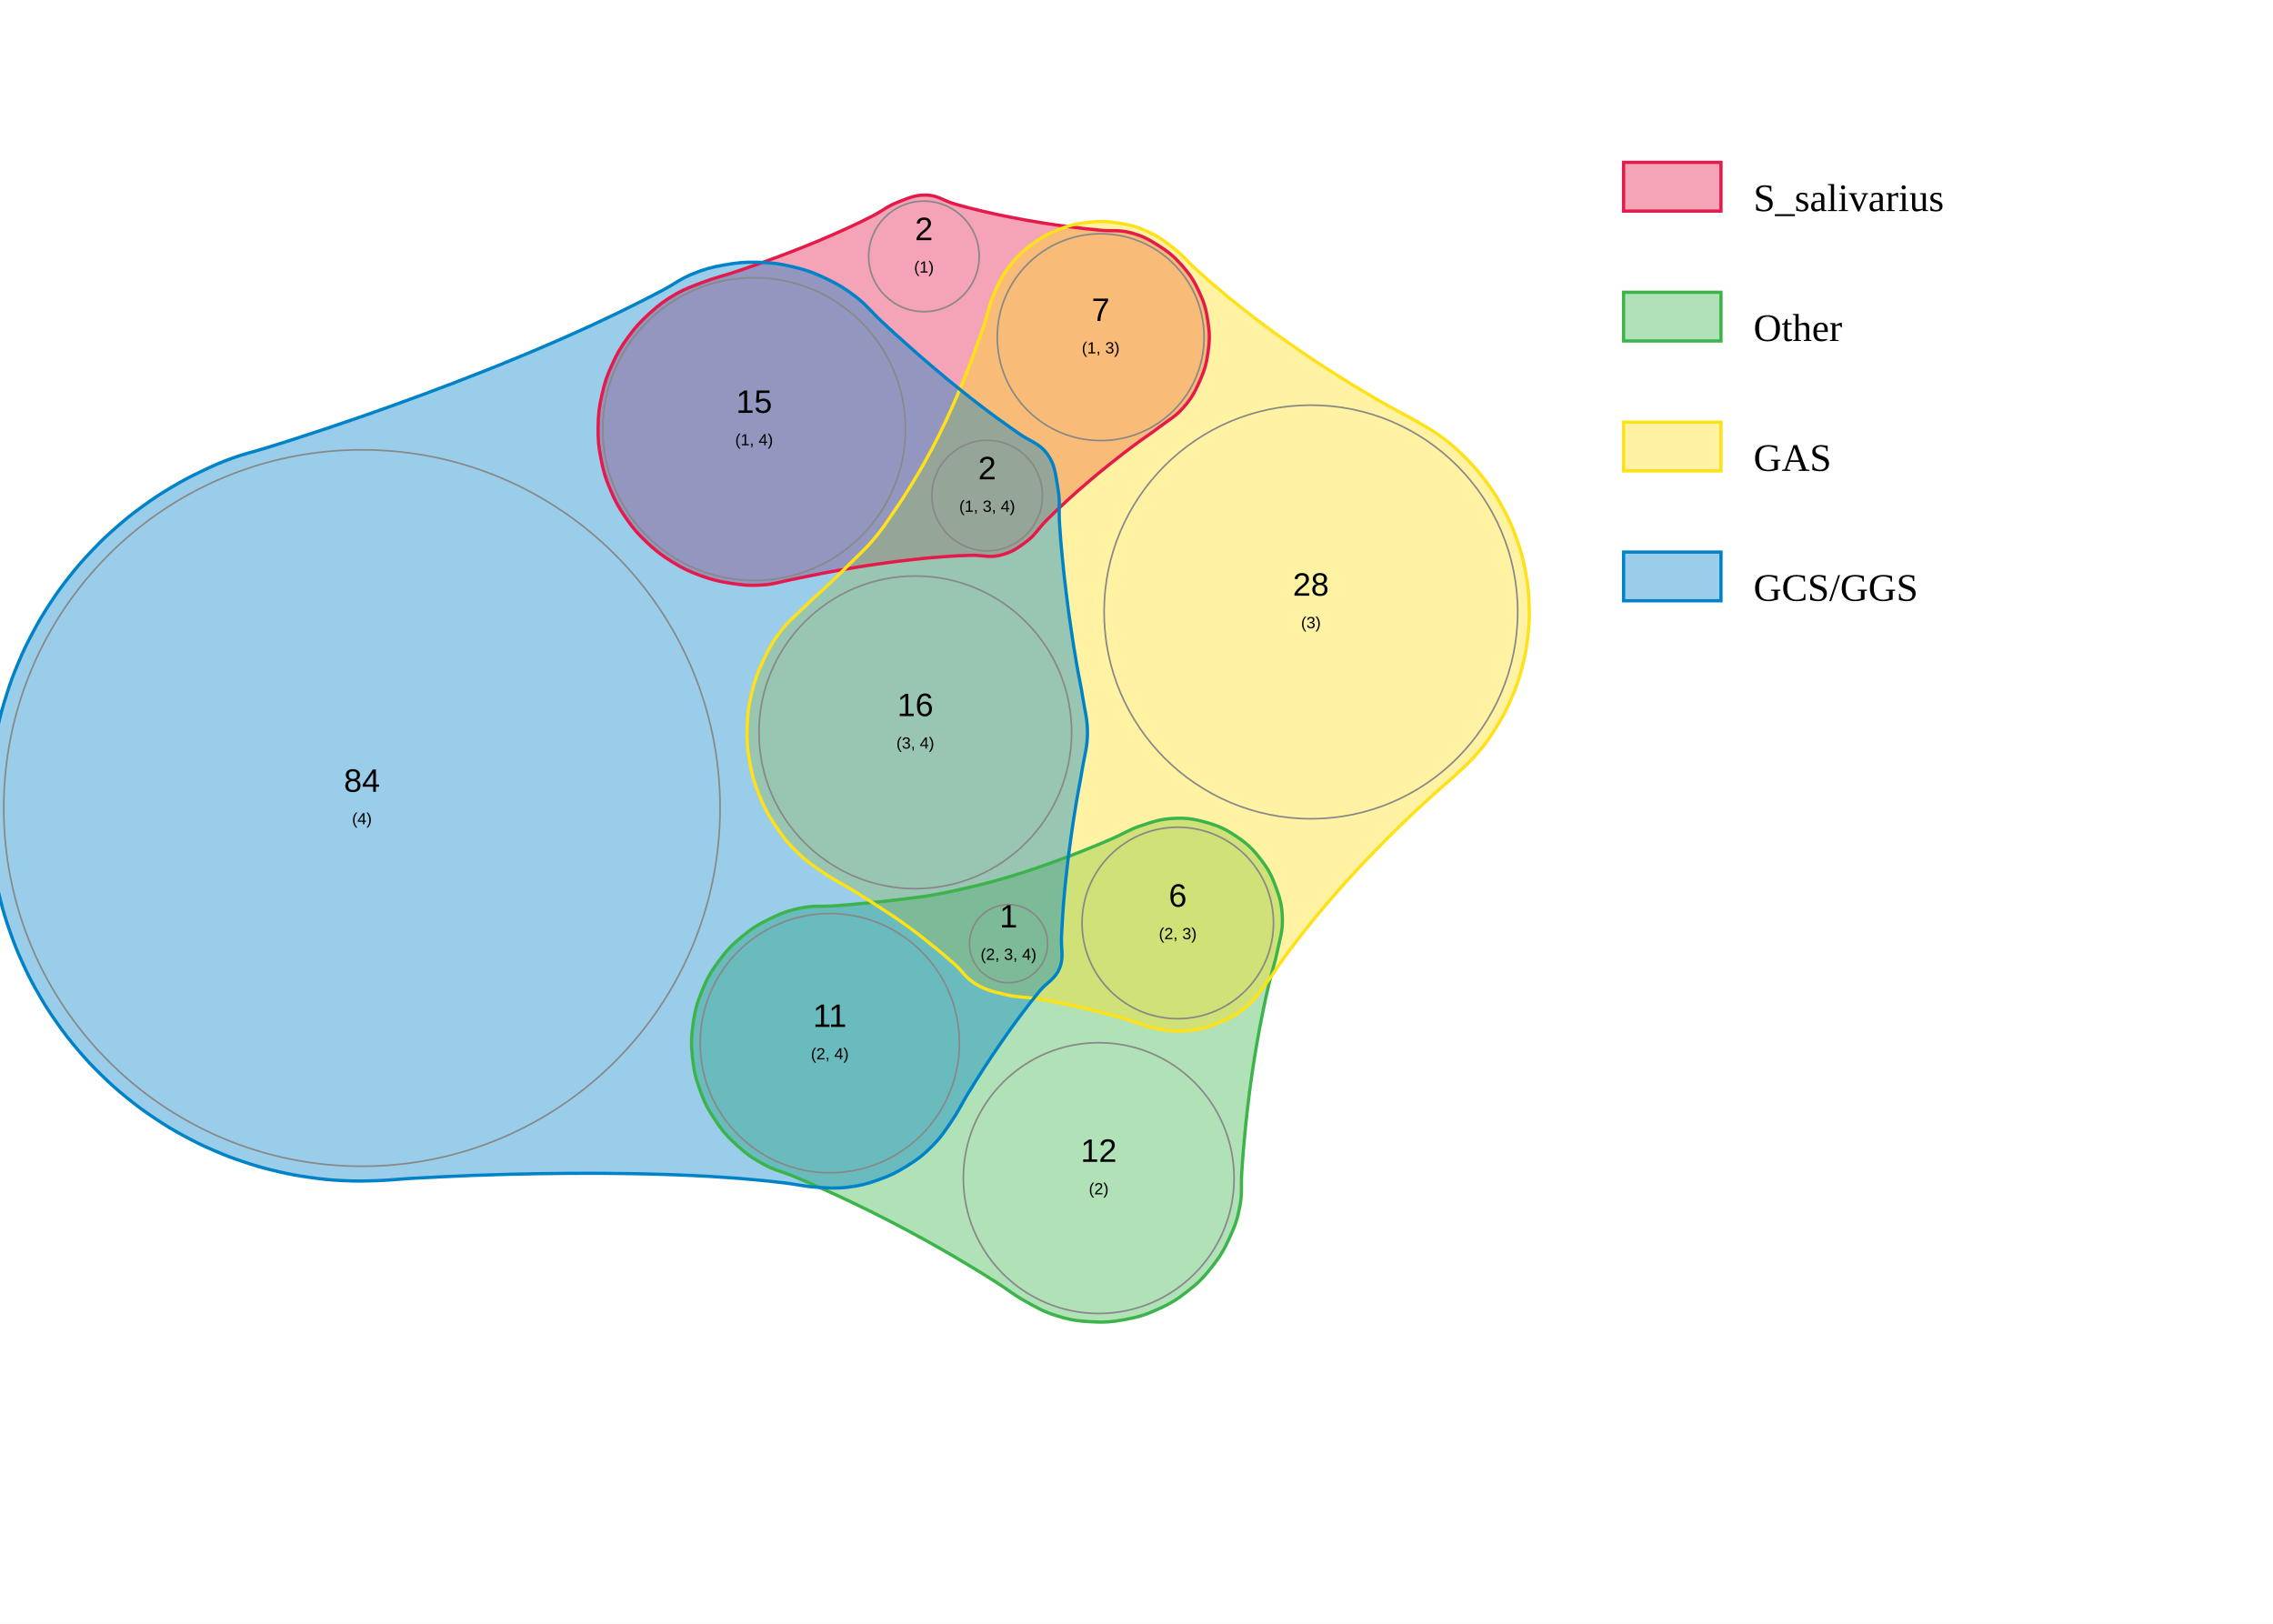
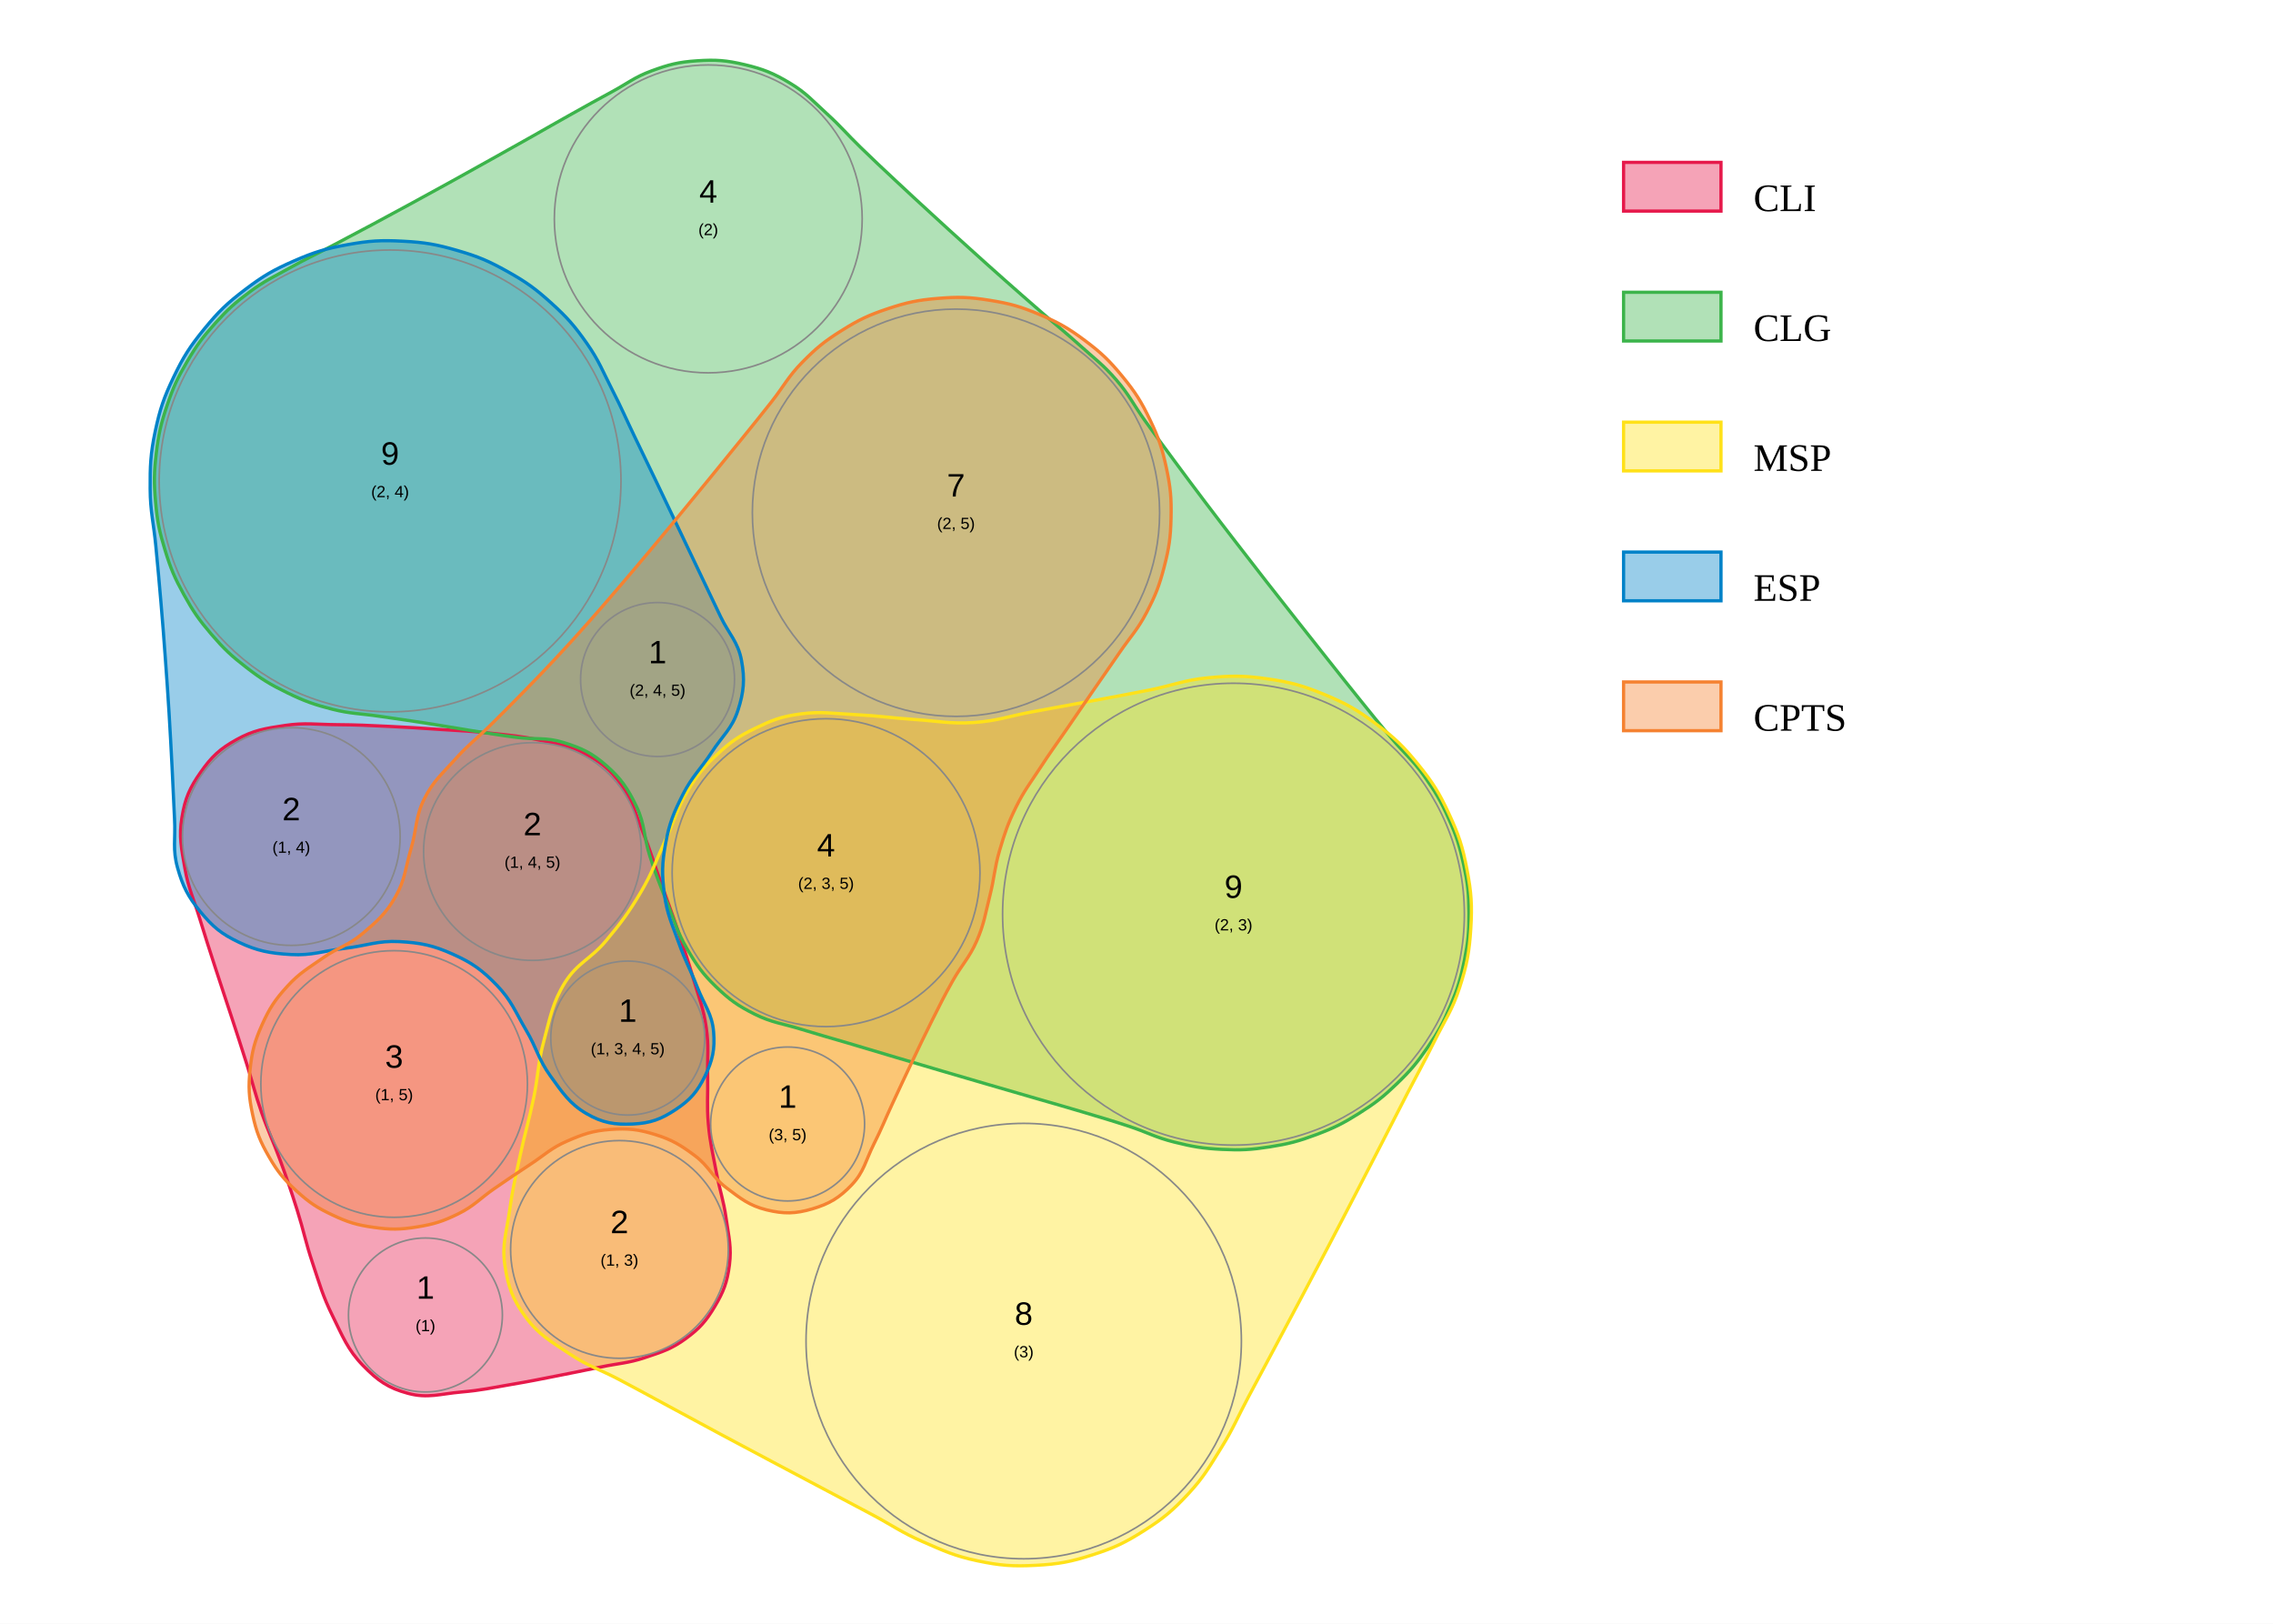
<svg xmlns="http://www.w3.org/2000/svg" xmlns:xlink="http://www.w3.org/1999/xlink" width="700" height="500">
  <defs>
    <style type="text/css">
  .borderLine {
	   stroke: none;
	   fill-opacity: 0.4;
  }
  .outLine {
	   stroke-width: 1;
	   fill: none;
  }
  .circle {
	   stroke: #888888;
	   stroke-width: 0.5;
	   fill: none;
    pointer-events: all;
  }
  .spcircle {
	   stroke: #FF2222;
	   stroke-width: 1;
	   fill: none;
    pointer-events: all;
  }
  .tLabel {
	   font-family: Arial;
    pointer-events: none;
	   font-size: 14px;
	   text-anchor: middle;
	   alignment-baseline: central;
  }
  .nLabel {
	   font-family: Arial;
    pointer-events: none;
	   font-size: 10px;
	   text-anchor: middle;
	   alignment-baseline: central;
  }
  .belong {
	   font-family: Arial;
    pointer-events: none;
	   font-size: 5px;
	   text-anchor: middle;
	   alignment-baseline: central;
  }
  .p0{
    stroke: none;
    fill: #e6194b;
  }
  .q0{
    fill: none;
    stroke: #e6194b;
  }
  .p1{
    stroke: none;
    fill: #3cb44b;
  }
  .q1{
    fill: none;
    stroke: #3cb44b;
  }
  .p2{
    stroke: none;
    fill: #ffe119;
  }
  .q2{
    fill: none;
    stroke: #ffe119;
  }
  .p3{
    stroke: none;
    fill: #0082c8;
  }
  .q3{
    fill: none;
    stroke: #0082c8;
  }
+   .p4{
+     stroke: none;
+     fill: #f58231;
+   }
+   .q4{
+     fill: none;
+     stroke: #f58231;
+   }

</style>
    <symbol id="bl0">
-       <path d="M 371.99 98.85 C 371.42 95.10 370.82 93.11 369.21 89.68 C 367.61 86.24 366.47 84.51 363.96 81.68 C 361.45 78.86 359.85 77.56 356.67 75.55 C 353.50 73.54 351.68 72.57 348.10 71.64 C 344.51 70.71 342.45 71.24 338.74 70.88 C 335.03 70.53 333.19 70.32 329.54 69.85 C 325.88 69.38 324.06 69.12 320.45 68.54 C 316.84 67.95 315.04 67.64 311.48 66.94 C 307.92 66.24 306.15 65.87 302.64 65.04 C 299.13 64.21 297.41 63.78 293.95 62.79 C 290.50 61.79 288.86 60.17 285.37 60.07 C 281.88 59.96 279.85 60.96 276.52 62.25 C 273.18 63.53 271.88 64.88 268.70 66.51 C 265.52 68.15 263.89 68.91 260.60 70.42 C 257.31 71.93 255.63 72.65 252.25 74.08 C 248.86 75.50 247.14 76.18 243.67 77.53 C 240.20 78.87 238.45 79.52 234.91 80.79 C 231.37 82.06 229.58 82.67 225.98 83.87 C 222.37 85.07 220.48 85.42 216.88 86.77 C 213.29 88.12 211.35 88.71 208.00 90.63 C 204.65 92.56 203.02 93.80 200.13 96.41 C 197.24 99.02 195.85 100.52 193.53 103.68 C 191.21 106.84 190.16 108.61 188.53 112.19 C 186.90 115.76 186.24 117.72 185.37 121.56 C 184.51 125.40 184.26 127.45 184.20 131.40 C 184.14 135.34 184.32 137.40 185.07 141.27 C 185.82 145.14 186.42 147.12 187.95 150.75 C 189.47 154.38 190.47 156.19 192.70 159.42 C 194.93 162.66 196.27 164.22 199.11 166.92 C 201.95 169.62 203.58 170.88 206.89 172.94 C 210.21 175.00 212.04 175.89 215.69 177.23 C 219.34 178.56 221.31 179.04 225.13 179.62 C 228.94 180.20 230.95 180.39 234.77 180.14 C 238.58 179.89 240.45 179.10 244.20 178.38 C 247.94 177.65 249.77 177.20 253.47 176.50 C 257.18 175.80 259.02 175.47 262.70 174.86 C 266.39 174.25 268.22 173.97 271.89 173.46 C 275.55 172.95 277.38 172.72 281.01 172.32 C 284.64 171.92 286.45 171.74 290.06 171.47 C 293.66 171.21 295.44 171.09 299.03 171.00 C 302.61 170.90 304.58 171.83 307.98 170.99 C 311.39 170.15 313.24 168.94 316.07 166.81 C 318.90 164.68 319.65 162.88 322.15 160.36 C 324.65 157.84 325.94 156.62 328.57 154.20 C 331.20 151.78 332.55 150.60 335.30 148.26 C 338.04 145.92 339.45 144.77 342.29 142.50 C 345.14 140.23 346.58 139.11 349.53 136.92 C 352.47 134.73 354.06 133.80 357.02 131.53 C 359.98 129.27 361.87 128.40 364.34 125.61 C 366.81 122.83 367.83 121.03 369.37 117.60 C 370.91 114.16 371.52 112.18 372.04 108.43 C 372.57 104.69 372.55 102.61 371.99 98.85 Z" />
+       <path d="M 191.38 241.67 C 187.84 236.89 185.25 234.85 180.23 232.10 C 175.22 229.35 172.10 229.21 166.30 227.94 C 160.50 226.68 157.39 226.45 151.24 225.79 C 145.08 225.12 141.84 225.04 135.53 224.62 C 129.22 224.19 126.03 223.96 119.67 223.67 C 113.31 223.37 110.12 223.20 103.72 223.15 C 97.33 223.10 93.87 222.48 87.69 223.40 C 81.52 224.32 78.03 224.87 72.85 227.75 C 67.67 230.62 65.16 233.00 61.80 237.79 C 58.44 242.58 57.00 245.76 56.03 251.69 C 55.06 257.63 55.86 261.24 56.95 267.46 C 58.05 273.69 59.62 276.71 61.49 282.81 C 63.36 288.92 64.36 291.96 66.31 297.99 C 68.26 304.02 69.30 307.00 71.24 312.95 C 73.19 318.90 74.16 321.83 76.02 327.75 C 77.89 333.68 78.50 336.66 80.56 342.57 C 82.61 348.48 84.09 351.29 86.29 357.30 C 88.48 363.32 89.52 366.30 91.52 372.63 C 93.52 378.97 94.10 382.47 96.28 388.98 C 98.46 395.49 99.32 398.89 102.41 405.18 C 105.51 411.47 107.11 415.67 111.75 420.44 C 116.40 425.22 119.58 427.41 125.63 429.05 C 131.68 430.70 135.65 429.20 142.01 428.65 C 148.37 428.10 151.54 427.32 157.44 426.32 C 163.34 425.33 165.98 424.76 171.50 423.68 C 177.02 422.60 179.61 422.06 185.04 420.94 C 190.46 419.81 193.39 419.80 198.61 418.05 C 203.83 416.31 206.85 415.38 211.16 412.22 C 215.46 409.07 217.44 406.82 220.14 402.28 C 222.84 397.73 223.94 394.92 224.64 389.50 C 225.33 384.08 224.44 380.92 223.62 375.18 C 222.81 369.44 221.66 366.62 220.57 360.81 C 219.48 355.00 218.68 352.03 218.15 346.14 C 217.63 340.25 218.06 337.30 217.93 331.35 C 217.80 325.40 218.36 322.34 217.50 316.41 C 216.64 310.47 215.36 307.62 213.62 301.67 C 211.87 295.71 210.84 292.69 208.79 286.63 C 206.74 280.57 205.54 277.50 203.37 271.37 C 201.19 265.25 200.31 261.94 197.91 256.00 C 195.51 250.06 194.91 246.45 191.38 241.67 Z" />
    </symbol>
    <symbol id="bl1">
-       <path d="M 361.30 252.01 C 357.31 252.22 355.21 252.98 351.42 254.24 C 347.63 255.50 345.99 256.75 342.35 258.32 C 338.71 259.89 336.89 260.65 333.24 262.10 C 329.59 263.55 327.75 264.25 324.09 265.57 C 320.43 266.89 318.60 267.53 314.93 268.71 C 311.25 269.88 309.43 270.43 305.72 271.44 C 302.00 272.44 300.15 272.88 296.37 273.73 C 292.58 274.58 290.67 275.02 286.80 275.67 C 282.92 276.32 280.95 276.51 277.00 276.99 C 273.05 277.47 271.05 277.68 267.04 278.07 C 263.03 278.46 261.01 278.63 256.96 278.94 C 252.90 279.24 250.73 278.77 246.74 279.58 C 242.76 280.38 240.71 281.16 237.02 282.96 C 233.34 284.75 231.48 285.92 228.32 288.56 C 225.15 291.19 223.65 292.80 221.22 296.13 C 218.78 299.45 217.71 301.38 216.16 305.20 C 214.60 309.01 214.03 311.14 213.45 315.22 C 212.87 319.29 212.83 321.49 213.25 325.57 C 213.67 329.66 214.16 331.79 215.55 335.64 C 216.94 339.49 217.93 341.43 220.19 344.82 C 222.45 348.21 223.87 349.85 226.85 352.58 C 229.84 355.32 231.60 356.56 235.13 358.50 C 238.66 360.43 240.78 360.71 244.50 362.26 C 248.21 363.81 250.04 364.60 253.70 366.24 C 257.36 367.88 259.18 368.72 262.79 370.45 C 266.41 372.18 268.21 373.07 271.79 374.89 C 275.37 376.71 277.15 377.65 280.70 379.56 C 284.25 381.47 286.02 382.45 289.55 384.46 C 293.07 386.47 294.82 387.49 298.32 389.60 C 301.82 391.70 303.56 392.78 307.04 394.99 C 310.51 397.20 312.06 398.63 315.70 400.65 C 319.34 402.68 321.24 403.84 325.24 405.11 C 329.23 406.38 331.45 406.74 335.67 406.99 C 339.88 407.24 342.14 407.12 346.31 406.36 C 350.47 405.61 352.64 404.93 356.51 403.20 C 360.37 401.46 362.31 400.29 365.64 397.69 C 368.98 395.09 370.57 393.49 373.17 390.19 C 375.77 386.89 376.91 384.96 378.65 381.18 C 380.39 377.40 381.12 375.31 381.87 371.27 C 382.62 367.23 382.15 365.06 382.42 360.98 C 382.69 356.90 382.84 354.88 383.21 350.87 C 383.57 346.86 383.78 344.87 384.24 340.91 C 384.70 336.95 384.96 334.99 385.52 331.08 C 386.09 327.18 386.39 325.24 387.06 321.38 C 387.73 317.52 388.09 315.61 388.87 311.79 C 389.65 307.97 390.06 306.07 390.97 302.28 C 391.87 298.49 392.60 296.68 393.40 292.82 C 394.19 288.96 395.02 286.91 394.93 282.98 C 394.84 279.05 394.31 276.91 392.94 273.18 C 391.56 269.45 390.52 267.50 388.05 264.35 C 385.59 261.20 383.96 259.68 380.62 257.45 C 377.29 255.22 375.25 254.30 371.38 253.21 C 367.52 252.12 365.29 251.81 361.30 252.01 Z" />
+       <path d="M 452.38 281.02 C 452.33 275.15 452.01 272.08 450.76 266.29 C 449.51 260.49 448.58 257.53 446.12 252.04 C 443.67 246.55 442.03 243.80 438.50 238.83 C 434.96 233.87 432.40 231.93 428.45 227.23 C 424.49 222.53 422.58 220.13 418.71 215.34 C 414.85 210.56 412.95 208.15 409.12 203.32 C 405.28 198.49 403.37 196.07 399.54 191.21 C 395.71 186.36 393.79 183.93 389.98 179.05 C 386.17 174.17 384.26 171.72 380.48 166.80 C 376.69 161.89 374.80 159.43 371.06 154.49 C 367.32 149.54 365.46 147.05 361.78 142.07 C 358.09 137.09 356.25 134.60 352.64 129.58 C 349.03 124.55 347.78 121.60 343.75 116.95 C 339.72 112.29 337.08 110.44 332.50 106.30 C 327.92 102.17 325.50 100.29 320.87 96.27 C 316.24 92.24 313.92 90.22 309.35 86.17 C 304.78 82.12 302.53 80.08 298.03 76.01 C 293.52 71.95 291.28 69.91 286.85 65.83 C 282.41 61.76 280.20 59.73 275.85 55.65 C 271.49 51.56 269.30 49.54 265.06 45.41 C 260.82 41.29 259.02 38.99 254.65 35.02 C 250.27 31.04 248.24 28.55 243.18 25.53 C 238.12 22.50 235.05 21.27 229.34 19.91 C 223.64 18.55 220.37 18.34 214.65 18.72 C 208.92 19.10 205.98 19.88 200.72 21.80 C 195.46 23.72 193.26 25.67 188.33 28.33 C 183.40 30.99 180.96 32.37 176.06 35.10 C 171.16 37.84 168.72 39.26 163.83 42.03 C 158.93 44.79 156.47 46.17 151.56 48.91 C 146.65 51.66 144.20 53.03 139.26 55.75 C 134.33 58.47 131.86 59.82 126.91 62.52 C 121.95 65.21 119.48 66.56 114.49 69.23 C 109.50 71.90 106.99 73.22 101.96 75.86 C 96.93 78.50 94.34 79.65 89.34 82.44 C 84.35 85.23 81.61 86.39 77.00 89.81 C 72.38 93.23 70.15 95.23 66.27 99.55 C 62.39 103.87 60.57 106.32 57.60 111.39 C 54.63 116.46 53.33 119.26 51.44 124.89 C 49.54 130.52 48.83 133.60 48.13 139.55 C 47.42 145.50 47.38 148.66 47.92 154.63 C 48.45 160.60 49.07 163.68 50.82 169.38 C 52.56 175.09 53.79 177.96 56.65 183.14 C 59.51 188.33 61.27 190.85 65.11 195.33 C 68.95 199.80 71.19 201.92 75.86 205.52 C 80.53 209.13 83.18 210.76 88.47 213.33 C 93.77 215.91 96.69 216.95 102.33 218.39 C 107.98 219.83 110.97 219.69 116.68 220.54 C 122.39 221.39 125.22 221.75 130.88 222.63 C 136.53 223.51 139.30 224.05 144.95 224.94 C 150.59 225.83 153.38 226.32 159.12 227.07 C 164.86 227.81 168.11 226.92 173.65 228.67 C 179.18 230.41 182.32 231.86 186.80 235.80 C 191.27 239.74 193.36 242.82 196.02 248.36 C 198.68 253.91 198.20 257.58 200.10 263.53 C 202.00 269.48 203.23 272.41 205.52 278.13 C 207.81 283.85 208.57 286.99 211.57 292.13 C 214.56 297.27 216.33 299.81 220.51 303.85 C 224.69 307.88 227.21 309.70 232.45 312.31 C 237.70 314.93 240.97 315.15 246.74 316.94 C 252.51 318.72 255.46 319.51 261.28 321.23 C 267.10 322.96 270.01 323.84 275.82 325.57 C 281.63 327.30 284.54 328.16 290.33 329.86 C 296.11 331.57 299.00 332.40 304.76 334.08 C 310.51 335.76 313.39 336.58 319.12 338.25 C 324.85 339.92 327.71 340.70 333.40 342.41 C 339.10 344.12 341.94 344.93 347.58 346.78 C 353.22 348.63 355.86 350.25 361.60 351.68 C 367.33 353.11 370.38 353.63 376.27 353.93 C 382.16 354.22 385.22 354.06 391.04 353.15 C 396.85 352.24 399.82 351.46 405.33 349.40 C 410.84 347.33 413.61 345.95 418.59 342.81 C 423.56 339.67 425.99 337.76 430.21 333.69 C 434.43 329.63 436.39 327.29 439.69 322.48 C 442.99 317.67 444.44 315.00 446.70 309.63 C 448.96 304.26 449.85 301.35 450.99 295.63 C 452.12 289.91 452.42 286.88 452.38 281.02 Z" />
    </symbol>
    <symbol id="bl2">
-       <path d="M 419.94 120.56 C 416.74 118.65 415.16 117.68 412.04 115.71 C 408.91 113.74 407.37 112.74 404.32 110.71 C 401.26 108.68 399.76 107.65 396.77 105.55 C 393.79 103.45 392.32 102.38 389.41 100.21 C 386.50 98.04 385.06 96.94 382.22 94.69 C 379.37 92.43 377.97 91.29 375.20 88.94 C 372.43 86.59 371.07 85.40 368.36 82.94 C 365.65 80.47 364.58 78.91 361.67 76.62 C 358.76 74.33 357.19 73.06 353.80 71.48 C 350.41 69.90 348.45 69.33 344.71 68.73 C 340.98 68.13 338.92 68.05 335.13 68.46 C 331.34 68.87 329.33 69.36 325.77 70.79 C 322.22 72.21 320.41 73.24 317.37 75.56 C 314.32 77.88 312.83 79.34 310.55 82.39 C 308.27 85.45 307.46 87.35 305.97 90.85 C 304.48 94.35 304.30 96.30 303.10 99.88 C 301.90 103.46 301.28 105.23 299.98 108.74 C 298.67 112.25 298.00 114.00 296.60 117.44 C 295.19 120.89 294.47 122.60 292.95 125.97 C 291.44 129.34 290.66 131.01 289.02 134.30 C 287.37 137.59 286.53 139.20 284.72 142.41 C 282.91 145.62 281.97 147.19 279.99 150.36 C 278.01 153.52 276.99 155.11 274.82 158.23 C 272.65 161.36 271.63 163.04 269.12 166.00 C 266.62 168.96 265.10 170.22 262.30 173.02 C 259.51 175.82 258.08 177.22 255.15 179.99 C 252.23 182.77 250.63 184.04 247.69 186.92 C 244.75 189.79 242.96 191.07 240.43 194.37 C 237.90 197.67 236.83 199.60 235.04 203.41 C 233.25 207.22 232.48 209.31 231.49 213.44 C 230.50 217.56 230.21 219.78 230.09 224.03 C 229.97 228.29 230.13 230.52 230.89 234.71 C 231.64 238.90 232.27 241.04 233.86 244.97 C 235.45 248.90 236.51 250.85 238.84 254.34 C 241.18 257.84 242.56 259.55 245.53 262.45 C 248.51 265.35 250.33 266.52 253.71 268.83 C 257.09 271.15 259.00 271.92 262.43 274.02 C 265.86 276.13 267.54 277.19 270.84 279.35 C 274.15 281.51 275.80 282.56 278.94 284.82 C 282.08 287.08 283.59 288.29 286.55 290.67 C 289.51 293.04 290.96 294.22 293.76 296.69 C 296.55 299.16 297.31 301.09 300.51 303.01 C 303.70 304.93 306.05 305.40 309.74 306.29 C 313.43 307.19 315.27 306.91 318.96 307.49 C 322.65 308.07 324.49 308.43 328.18 309.20 C 331.88 309.96 333.73 310.39 337.42 311.31 C 341.12 312.24 342.97 312.74 346.67 313.81 C 350.37 314.88 352.11 315.96 355.92 316.68 C 359.73 317.39 361.86 317.70 365.74 317.36 C 369.62 317.02 371.71 316.45 375.33 314.97 C 378.95 313.50 380.87 312.49 383.83 309.99 C 386.80 307.49 387.78 305.55 390.16 302.46 C 392.53 299.38 393.43 297.67 395.70 294.57 C 397.97 291.46 399.13 289.95 401.50 286.94 C 403.87 283.93 405.09 282.45 407.55 279.53 C 410.02 276.60 411.28 275.16 413.83 272.31 C 416.39 269.46 417.69 268.05 420.32 265.27 C 422.96 262.48 424.30 261.11 427.01 258.39 C 429.72 255.67 431.10 254.33 433.89 251.67 C 436.68 249.01 438.09 247.70 440.96 245.10 C 443.83 242.50 445.38 241.33 448.23 238.66 C 451.07 235.98 452.63 234.72 455.17 231.74 C 457.71 228.76 458.86 227.10 460.92 223.74 C 462.99 220.39 463.93 218.60 465.50 214.96 C 467.06 211.33 467.72 209.41 468.73 205.57 C 469.74 201.73 470.11 199.73 470.55 195.78 C 470.98 191.83 471.05 189.80 470.90 185.82 C 470.74 181.85 470.51 179.83 469.77 175.93 C 469.04 172.03 468.51 170.06 467.21 166.32 C 465.90 162.58 465.09 160.72 463.26 157.23 C 461.43 153.74 460.37 152.03 458.06 148.86 C 455.75 145.69 454.44 144.17 451.73 141.39 C 449.01 138.61 447.54 137.27 444.47 134.95 C 441.39 132.63 439.64 131.74 436.35 129.80 C 433.07 127.86 431.33 127.10 428.04 125.25 C 424.76 123.40 423.14 122.47 419.94 120.56 Z" />
+       <path d="M 409.11 383.73 C 412.38 377.50 414.00 374.36 417.24 368.09 C 420.49 361.83 422.10 358.69 425.34 352.40 C 428.58 346.10 430.17 342.96 433.44 336.63 C 436.72 330.29 438.49 327.24 441.70 320.73 C 444.92 314.23 447.26 311.05 449.51 304.10 C 451.76 297.15 452.49 293.24 452.95 285.98 C 453.40 278.72 453.13 274.87 451.79 267.80 C 450.45 260.73 449.26 257.11 446.25 250.63 C 443.24 244.15 441.25 240.94 436.74 235.39 C 432.23 229.84 429.49 227.18 423.71 222.87 C 417.93 218.56 414.54 216.61 407.84 213.84 C 401.13 211.07 397.36 210.04 390.18 209.02 C 382.99 207.99 379.14 208.03 371.92 208.72 C 364.71 209.40 361.25 211.03 354.08 212.46 C 346.92 213.88 343.30 214.52 336.08 215.86 C 328.87 217.20 325.24 217.84 318.01 219.17 C 310.78 220.49 307.21 222.00 299.93 222.48 C 292.65 222.96 288.86 222.03 281.61 221.55 C 274.36 221.07 270.69 220.42 263.69 220.07 C 256.69 219.73 252.82 218.99 246.59 219.83 C 240.36 220.67 237.69 221.80 232.55 224.28 C 227.42 226.76 225.07 228.38 220.91 232.25 C 216.74 236.11 214.91 238.32 211.71 243.62 C 208.51 248.93 207.77 252.54 204.89 258.77 C 202.02 264.99 201.01 268.52 197.34 274.73 C 193.67 280.93 191.22 284.22 186.54 289.80 C 181.86 295.38 177.77 296.48 173.96 302.60 C 170.16 308.73 169.44 313.33 167.52 320.42 C 165.59 327.51 165.81 331.01 164.36 338.05 C 162.90 345.10 161.71 348.66 160.22 355.65 C 158.73 362.63 157.84 366.15 156.90 372.97 C 155.95 379.78 154.51 383.22 155.50 389.73 C 156.49 396.24 157.86 400.09 161.84 405.52 C 165.82 410.95 169.58 413.01 175.38 416.88 C 181.18 420.76 184.65 421.63 190.85 424.90 C 197.05 428.18 200.17 429.91 206.38 433.26 C 212.60 436.61 215.73 438.32 221.95 441.66 C 228.17 444.99 231.29 446.64 237.50 449.94 C 243.72 453.24 246.83 454.88 253.03 458.16 C 259.24 461.45 262.32 463.06 268.53 466.37 C 274.73 469.67 277.55 471.83 284.06 474.68 C 290.56 477.53 294.06 479.17 301.04 480.63 C 308.03 482.10 311.90 482.38 318.98 482.01 C 326.06 481.64 329.76 480.93 336.44 478.79 C 343.13 476.65 346.50 475.05 352.41 471.29 C 358.31 467.53 361.19 465.13 365.96 459.99 C 370.72 454.86 372.53 451.58 376.23 445.62 C 379.93 439.66 381.15 436.36 384.45 430.19 C 387.74 424.01 389.40 420.94 392.69 414.76 C 395.99 408.58 397.64 405.49 400.92 399.28 C 404.21 393.07 405.85 389.97 409.11 383.73 Z" />
    </symbol>
    <symbol id="bl3">
-       <path d="M 327.54 278.03 C 327.87 273.99 328.09 271.95 328.55 267.86 C 329.02 263.76 329.28 261.69 329.87 257.54 C 330.45 253.38 330.77 251.29 331.47 247.10 C 332.16 242.91 332.66 240.82 333.34 236.57 C 334.03 232.31 334.87 230.14 334.90 225.82 C 334.93 221.51 334.16 219.30 333.49 214.99 C 332.81 210.67 332.26 208.56 331.53 204.25 C 330.79 199.94 330.45 197.78 329.82 193.46 C 329.18 189.14 328.89 186.97 328.36 182.64 C 327.83 178.32 327.58 176.15 327.17 171.83 C 326.75 167.52 326.56 165.36 326.29 161.06 C 326.01 156.76 326.54 154.56 325.79 150.31 C 325.04 146.06 324.98 143.20 322.53 139.81 C 320.09 136.42 317.12 135.91 313.55 133.34 C 309.98 130.77 308.18 129.58 304.69 126.97 C 301.20 124.36 299.48 123.01 296.08 120.29 C 292.67 117.56 290.99 116.17 287.67 113.36 C 284.35 110.54 282.71 109.11 279.46 106.22 C 276.22 103.34 274.62 101.87 271.45 98.92 C 268.29 95.96 267.04 94.06 263.63 91.44 C 260.23 88.81 258.30 87.64 254.44 85.79 C 250.58 83.94 248.47 83.19 244.33 82.19 C 240.20 81.19 237.99 80.90 233.78 80.77 C 229.56 80.65 227.37 80.83 223.25 81.55 C 219.14 82.28 217.03 82.83 213.21 84.39 C 209.39 85.94 207.78 87.41 204.15 89.33 C 200.52 91.25 198.71 92.17 195.07 93.99 C 191.43 95.81 189.61 96.68 185.95 98.41 C 182.29 100.14 180.45 100.98 176.77 102.63 C 173.09 104.28 171.24 105.09 167.53 106.68 C 163.82 108.27 161.96 109.04 158.22 110.58 C 154.49 112.12 152.62 112.87 148.86 114.36 C 145.09 115.85 143.21 116.59 139.42 118.04 C 135.64 119.49 133.74 120.20 129.93 121.61 C 126.12 123.02 124.21 123.72 120.37 125.09 C 116.53 126.47 114.61 127.14 110.75 128.48 C 106.89 129.82 104.95 130.48 101.06 131.78 C 97.18 133.08 95.23 133.72 91.31 134.98 C 87.39 136.24 85.43 136.86 81.48 138.07 C 77.54 139.29 75.47 139.66 71.58 141.07 C 67.69 142.48 65.78 143.34 62.03 145.14 C 58.29 146.93 56.43 147.90 52.85 150.03 C 49.26 152.15 47.50 153.31 44.12 155.76 C 40.74 158.20 39.09 159.52 35.94 162.26 C 32.79 165.01 31.26 166.47 28.37 169.50 C 25.48 172.53 24.09 174.12 21.48 177.40 C 18.88 180.69 17.64 182.40 15.34 185.91 C 13.05 189.42 11.97 191.24 10.00 194.95 C 8.03 198.65 7.12 200.57 5.50 204.44 C 3.88 208.31 3.15 210.30 1.89 214.31 C 0.63 218.31 0.08 220.36 -0.81 224.47 C -1.70 228.57 -2.05 230.67 -2.56 234.84 C -3.08 239.01 -3.24 241.13 -3.37 245.33 C -3.49 249.54 -3.46 251.66 -3.20 255.86 C -2.94 260.06 -2.72 262.18 -2.07 266.34 C -1.43 270.51 -1.01 272.59 0.01 276.68 C 1.03 280.77 1.64 282.81 3.04 286.79 C 4.43 290.77 5.23 292.75 6.98 296.59 C 8.74 300.43 9.71 302.32 11.81 305.99 C 13.91 309.65 15.06 311.45 17.49 314.90 C 19.92 318.36 21.22 320.04 23.96 323.26 C 26.69 326.47 28.15 328.03 31.16 330.97 C 34.18 333.92 35.76 335.34 39.03 337.99 C 42.30 340.64 44.01 341.90 47.50 344.24 C 50.98 346.58 52.80 347.68 56.47 349.68 C 60.15 351.68 62.04 352.61 65.87 354.26 C 69.70 355.92 71.66 356.66 75.60 357.95 C 79.55 359.25 81.56 359.81 85.58 360.74 C 89.60 361.67 91.65 362.04 95.71 362.60 C 99.77 363.17 101.82 363.37 105.89 363.56 C 109.95 363.75 112.00 363.69 116.04 363.56 C 120.07 363.43 122.07 363.14 126.07 362.90 C 130.08 362.66 132.07 362.56 136.04 362.37 C 140.01 362.17 141.99 362.09 145.93 361.94 C 149.87 361.80 151.84 361.74 155.75 361.63 C 159.67 361.53 161.62 361.48 165.52 361.42 C 169.41 361.36 171.35 361.33 175.22 361.31 C 179.09 361.29 181.02 361.28 184.87 361.30 C 188.72 361.32 190.64 361.34 194.47 361.40 C 198.30 361.47 200.21 361.51 204.02 361.63 C 207.83 361.75 209.74 361.82 213.53 362.00 C 217.33 362.18 219.22 362.28 223.01 362.54 C 226.79 362.80 228.68 362.94 232.46 363.29 C 236.24 363.64 238.12 363.83 241.90 364.29 C 245.68 364.74 247.54 365.32 251.37 365.57 C 255.20 365.83 257.23 366.03 261.06 365.58 C 264.89 365.12 266.88 364.61 270.53 363.30 C 274.19 362.00 276.04 361.10 279.34 359.03 C 282.65 356.96 284.29 355.71 287.04 352.95 C 289.79 350.19 290.88 348.44 293.08 345.22 C 295.28 342.00 296.01 340.16 298.04 336.85 C 300.06 333.54 301.09 331.90 303.19 328.66 C 305.30 325.42 306.37 323.81 308.56 320.65 C 310.76 317.49 311.87 315.92 314.16 312.85 C 316.46 309.79 317.61 308.28 320.04 305.33 C 322.47 302.37 324.96 301.55 326.33 298.09 C 327.71 294.64 326.68 292.06 326.92 288.05 C 327.16 284.03 327.21 282.07 327.54 278.03 Z" />
+       <path d="M 169.82 93.35 C 164.93 88.92 162.09 86.86 156.29 83.61 C 150.50 80.37 147.27 78.99 140.84 77.13 C 134.41 75.26 130.89 74.63 124.14 74.28 C 117.38 73.92 113.79 74.12 107.07 75.33 C 100.35 76.55 96.84 77.59 90.54 80.35 C 84.23 83.11 81.05 84.95 75.53 89.14 C 70.01 93.32 67.34 95.88 62.93 101.27 C 58.52 106.66 56.52 109.77 53.49 116.09 C 50.47 122.41 49.24 125.97 47.79 132.87 C 46.34 139.77 46.20 143.54 46.24 150.58 C 46.28 157.62 47.32 161.09 47.98 168.06 C 48.64 175.03 48.98 178.52 49.56 185.43 C 50.15 192.35 50.41 195.80 50.91 202.64 C 51.41 209.49 51.65 212.93 52.07 219.66 C 52.48 226.38 52.65 229.76 52.99 236.27 C 53.33 242.78 53.42 246.01 53.75 252.20 C 54.09 258.39 53.08 261.50 54.68 267.22 C 56.27 272.93 57.94 276.18 61.73 280.78 C 65.53 285.37 68.06 287.54 73.63 290.18 C 79.21 292.81 83.10 293.56 89.60 293.93 C 96.11 294.30 99.50 292.83 106.17 292.03 C 112.84 291.24 116.32 289.60 122.97 289.95 C 129.61 290.31 133.38 291.11 139.38 293.79 C 145.39 296.47 148.45 298.68 152.98 303.36 C 157.50 308.04 158.71 311.62 162.01 317.20 C 165.32 322.79 165.78 326.15 169.48 331.29 C 173.19 336.42 175.47 339.91 180.54 342.88 C 185.61 345.84 189.33 346.36 194.84 346.12 C 200.34 345.88 203.61 344.64 208.06 341.69 C 212.51 338.75 214.75 336.20 217.09 331.40 C 219.43 326.60 220.23 323.16 219.76 317.68 C 219.29 312.20 216.89 309.46 214.75 303.99 C 212.60 298.51 211.05 296.02 209.03 290.31 C 207.00 284.60 205.43 281.56 204.62 275.44 C 203.81 269.32 203.85 265.87 204.98 259.71 C 206.11 253.56 207.45 250.29 210.29 244.68 C 213.13 239.07 215.77 236.85 219.16 231.67 C 222.55 226.48 225.41 224.41 227.25 218.76 C 229.09 213.11 229.43 209.19 228.36 203.39 C 227.28 197.60 224.48 195.26 221.87 189.80 C 219.27 184.35 217.97 181.61 215.35 176.11 C 212.73 170.61 211.42 167.84 208.78 162.30 C 206.14 156.75 204.83 153.98 202.15 148.39 C 199.47 142.80 198.11 140.01 195.39 134.34 C 192.67 128.68 191.49 125.79 188.56 120.07 C 185.63 114.35 184.49 111.10 180.74 105.75 C 176.99 100.41 174.71 97.78 169.82 93.35 Z" />
+     </symbol>
+     <symbol id="bl4">
+       <path d="M 328.41 224.68 C 331.65 219.96 333.25 217.60 336.53 212.85 C 339.81 208.10 341.48 205.77 344.79 200.93 C 348.10 196.09 350.35 193.90 353.09 188.63 C 355.84 183.36 357.01 180.42 358.52 174.59 C 360.03 168.76 360.50 165.57 360.64 159.48 C 360.78 153.39 360.50 150.16 359.21 144.12 C 357.91 138.09 356.87 134.93 354.17 129.30 C 351.46 123.66 349.69 120.83 345.68 115.94 C 341.67 111.06 339.22 108.69 334.13 104.87 C 329.03 101.06 326.07 99.36 320.21 96.88 C 314.34 94.40 311.07 93.47 304.81 92.47 C 298.54 91.47 295.16 91.36 288.87 91.88 C 282.59 92.40 279.32 93.09 273.38 95.07 C 267.44 97.05 264.44 98.49 259.18 101.79 C 253.91 105.09 251.37 107.18 247.05 111.57 C 242.73 115.96 241.37 118.95 237.58 123.75 C 233.80 128.55 231.90 130.87 228.11 135.55 C 224.33 140.24 222.44 142.55 218.66 147.17 C 214.88 151.80 212.99 154.09 209.20 158.67 C 205.42 163.25 203.53 165.54 199.74 170.06 C 195.94 174.58 194.05 176.82 190.24 181.26 C 186.43 185.70 184.54 187.91 180.68 192.25 C 176.82 196.59 174.89 198.72 170.94 202.94 C 166.99 207.16 164.98 209.22 160.94 213.35 C 156.90 217.47 154.90 219.49 150.76 223.57 C 146.62 227.65 144.26 229.25 140.23 233.75 C 136.21 238.25 133.36 240.56 130.63 246.06 C 127.91 251.56 128.37 255.25 126.60 261.26 C 124.84 267.27 124.79 270.87 121.81 276.10 C 118.83 281.34 116.13 283.68 111.68 287.44 C 107.23 291.20 104.19 291.65 99.55 294.91 C 94.91 298.16 92.24 299.59 88.48 303.71 C 84.71 307.84 83.00 310.43 80.71 315.53 C 78.42 320.63 77.62 323.66 77.03 329.20 C 76.45 334.73 76.64 337.82 77.80 343.22 C 78.96 348.62 80.12 351.50 82.84 356.21 C 85.55 360.92 87.45 363.18 91.36 366.77 C 95.28 370.36 97.68 371.92 102.42 374.15 C 107.17 376.39 109.88 377.21 115.08 377.94 C 120.27 378.67 123.16 378.66 128.39 377.82 C 133.62 376.98 136.45 376.09 141.22 373.73 C 145.99 371.37 147.84 369.04 152.25 366.00 C 156.66 362.97 158.81 361.49 163.28 358.57 C 167.74 355.65 169.64 353.56 174.58 351.41 C 179.52 349.25 182.52 348.20 187.97 347.79 C 193.42 347.39 196.61 347.75 201.83 349.38 C 207.05 351.01 209.71 352.66 214.08 355.93 C 218.44 359.20 219.26 362.40 223.66 365.72 C 228.06 369.05 230.76 371.24 236.06 372.55 C 241.37 373.85 244.93 373.79 250.18 372.24 C 255.43 370.70 258.54 368.81 262.32 364.83 C 266.10 360.86 266.58 357.36 269.09 352.35 C 271.60 347.34 272.53 344.80 274.87 339.77 C 277.21 334.74 278.37 332.23 280.77 327.19 C 283.17 322.16 284.34 319.62 286.86 314.59 C 289.38 309.57 290.59 307.04 293.38 302.07 C 296.16 297.11 298.49 295.01 300.79 289.76 C 303.08 284.52 303.43 281.42 304.84 275.85 C 306.25 270.28 306.23 267.36 307.83 261.91 C 309.44 256.45 310.37 253.66 312.87 248.57 C 315.38 243.48 317.24 241.21 320.35 236.43 C 323.45 231.66 325.17 229.39 328.41 224.68 Z" />
    </symbol>
  </defs>
  <rect width="700" height="500" style="fill:#fff;stroke-width:0" />
  <use class="p0 borderLine" xlink:href="#bl0" />
  <use class="p1 borderLine" xlink:href="#bl1" />
  <use class="p2 borderLine" xlink:href="#bl2" />
  <use class="p3 borderLine" xlink:href="#bl3" />
+   <use class="p4 borderLine" xlink:href="#bl4" />
  <use class="q0 outLine" xlink:href="#bl0" />
  <use class="q1 outLine" xlink:href="#bl1" />
  <use class="q2 outLine" xlink:href="#bl2" />
  <use class="q3 outLine" xlink:href="#bl3" />
-   <circle class="circle" cx="284.539" cy="78.951" r="17.02" />
-   <text class="tLabel" x="284.54" y="58.95" />
-   <text class="nLabel" x="284.54" y="73.95">2</text>
-   <text class="belong" x="284.54" y="83.95">(1)</text>
-   <circle class="circle" cx="338.37" cy="362.77" r="41.69" />
-   <text class="tLabel" x="338.37" y="342.77" />
-   <text class="nLabel" x="338.37" y="357.77">12</text>
-   <text class="belong" x="338.37" y="367.77">(2)</text>
-   <circle class="circle" cx="362.71" cy="284.21" r="29.479" />
-   <text class="tLabel" x="362.71" y="264.21" />
-   <text class="nLabel" x="362.71" y="279.21">6</text>
-   <text class="belong" x="362.71" y="289.21">(2, 3)</text>
-   <circle class="circle" cx="310.593" cy="290.585" r="12.035" />
-   <text class="tLabel" x="310.59" y="270.59" />
-   <text class="nLabel" x="310.59" y="285.59">1</text>
-   <text class="belong" x="310.59" y="295.59">(2, 3, 4)</text>
-   <circle class="circle" cx="255.552" cy="321.216" r="39.915" />
-   <text class="tLabel" x="255.55" y="301.22" />
-   <text class="nLabel" x="255.55" y="316.22">11</text>
-   <text class="belong" x="255.55" y="326.22">(2, 4)</text>
-   <circle class="circle" cx="403.708" cy="188.442" r="63.683" />
-   <text class="tLabel" x="403.71" y="168.44" />
-   <text class="nLabel" x="403.71" y="183.44">28</text>
-   <text class="belong" x="403.71" y="193.44">(3)</text>
-   <circle class="circle" cx="338.968" cy="103.83" r="31.841" />
-   <text class="tLabel" x="338.97" y="83.83" />
-   <text class="nLabel" x="338.97" y="98.83">7</text>
-   <text class="belong" x="338.97" y="108.83">(1, 3)</text>
-   <circle class="circle" cx="304.01" cy="152.605" r="17.02" />
-   <text class="tLabel" x="304.01" y="132.60" />
-   <text class="nLabel" x="304.01" y="147.60">2</text>
-   <text class="belong" x="304.01" y="157.60">(1, 3, 4)</text>
-   <circle class="circle" cx="281.878" cy="225.513" r="48.14" />
-   <text class="tLabel" x="281.88" y="205.51" />
-   <text class="nLabel" x="281.88" y="220.51">16</text>
-   <text class="belong" x="281.88" y="230.51">(3, 4)</text>
-   <circle class="circle" cx="111.457" cy="248.823" r="110.302" />
-   <text class="tLabel" x="111.46" y="228.82" />
-   <text class="nLabel" x="111.46" y="243.82">84</text>
-   <text class="belong" x="111.46" y="253.82">(4)</text>
-   <circle class="circle" cx="232.242" cy="132.13" r="46.611" />
-   <text class="tLabel" x="232.24" y="112.13" />
-   <text class="nLabel" x="232.24" y="127.13">15</text>
-   <text class="belong" x="232.24" y="137.13">(1, 4)</text>
+   <use class="q4 outLine" xlink:href="#bl4" />
+   <circle class="circle" cx="131.016" cy="404.923" r="23.702" />
+   <text class="tLabel" x="131.02" y="384.92" />
+   <text class="nLabel" x="131.02" y="399.92">1</text>
+   <text class="belong" x="131.02" y="409.92">(1)</text>
+   <circle class="circle" cx="218.12" cy="67.403" r="47.403" />
+   <text class="tLabel" x="218.12" y="47.40" />
+   <text class="nLabel" x="218.12" y="62.40">4</text>
+   <text class="belong" x="218.12" y="72.40">(2)</text>
+   <circle class="circle" cx="379.866" cy="281.504" r="71.105" />
+   <text class="tLabel" x="379.87" y="261.50" />
+   <text class="nLabel" x="379.87" y="276.50">9</text>
+   <text class="belong" x="379.87" y="286.50">(2, 3)</text>
+   <circle class="circle" cx="120.134" cy="148.098" r="71.105" />
+   <text class="tLabel" x="120.13" y="128.10" />
+   <text class="nLabel" x="120.13" y="143.10">9</text>
+   <text class="belong" x="120.13" y="153.10">(2, 4)</text>
+   <circle class="circle" cx="202.502" cy="209.246" r="23.702" />
+   <text class="tLabel" x="202.50" y="189.25" />
+   <text class="nLabel" x="202.50" y="204.25">1</text>
+   <text class="belong" x="202.50" y="214.25">(2, 4, 5)</text>
+   <circle class="circle" cx="294.409" cy="157.891" r="62.709" />
+   <text class="tLabel" x="294.41" y="137.89" />
+   <text class="nLabel" x="294.41" y="152.89">7</text>
+   <text class="belong" x="294.41" y="162.89">(2, 5)</text>
+   <circle class="circle" cx="254.394" cy="268.721" r="47.403" />
+   <text class="tLabel" x="254.39" y="248.72" />
+   <text class="nLabel" x="254.39" y="263.72">4</text>
+   <text class="belong" x="254.39" y="273.72">(2, 3, 5)</text>
+   <circle class="circle" cx="315.266" cy="412.962" r="67.038" />
+   <text class="tLabel" x="315.27" y="392.96" />
+   <text class="nLabel" x="315.27" y="407.96">8</text>
+   <text class="belong" x="315.27" y="417.96">(3)</text>
+   <circle class="circle" cx="190.767" cy="384.742" r="33.519" />
+   <text class="tLabel" x="190.77" y="364.74" />
+   <text class="nLabel" x="190.77" y="379.74">2</text>
+   <text class="belong" x="190.77" y="389.74">(1, 3)</text>
+   <circle class="circle" cx="193.322" cy="319.655" r="23.702" />
+   <text class="tLabel" x="193.32" y="299.65" />
+   <text class="nLabel" x="193.32" y="314.65">1</text>
+   <text class="belong" x="193.32" y="324.65">(1, 3, 4, 5)</text>
+   <circle class="circle" cx="242.56" cy="346.111" r="23.702" />
+   <text class="tLabel" x="242.56" y="326.11" />
+   <text class="nLabel" x="242.56" y="341.11">1</text>
+   <text class="belong" x="242.56" y="351.11">(3, 5)</text>
+   <circle class="circle" cx="89.713" cy="257.596" r="33.519" />
+   <text class="tLabel" x="89.71" y="237.60" />
+   <text class="nLabel" x="89.71" y="252.60">2</text>
+   <text class="belong" x="89.71" y="262.60">(1, 4)</text>
+   <circle class="circle" cx="163.969" cy="262.215" r="33.519" />
+   <text class="tLabel" x="163.97" y="242.21" />
+   <text class="nLabel" x="163.97" y="257.21">2</text>
+   <text class="belong" x="163.97" y="267.21">(1, 4, 5)</text>
+   <circle class="circle" cx="121.382" cy="333.798" r="41.052" />
+   <text class="tLabel" x="121.38" y="313.80" />
+   <text class="nLabel" x="121.38" y="328.80">3</text>
+   <text class="belong" x="121.38" y="338.80">(1, 5)</text>
  <rect class="p0 borderLine" x="500.00" y="50.00" width="30.00" height="15.00" />
  <rect class="q0" x="500.00" y="50.00" width="30.00" height="15.00" />
-   <text class="legend" x="540.00" y="65.00">S_salivarius</text>
+   <text class="legend" x="540.00" y="65.00">CLI</text>
  <rect class="p1 borderLine" x="500.00" y="90.00" width="30.00" height="15.00" />
  <rect class="q1" x="500.00" y="90.00" width="30.00" height="15.00" />
-   <text class="legend" x="540.00" y="105.00">Other</text>
+   <text class="legend" x="540.00" y="105.00">CLG</text>
  <rect class="p2 borderLine" x="500.00" y="130.00" width="30.00" height="15.00" />
  <rect class="q2" x="500.00" y="130.00" width="30.00" height="15.00" />
-   <text class="legend" x="540.00" y="145.00">GAS</text>
+   <text class="legend" x="540.00" y="145.00">MSP</text>
  <rect class="p3 borderLine" x="500.00" y="170.00" width="30.00" height="15.00" />
  <rect class="q3" x="500.00" y="170.00" width="30.00" height="15.00" />
-   <text class="legend" x="540.00" y="185.00">GCS/GGS</text>
+   <text class="legend" x="540.00" y="185.00">ESP</text>
+   <rect class="p4 borderLine" x="500.00" y="210.00" width="30.00" height="15.00" />
+   <rect class="q4" x="500.00" y="210.00" width="30.00" height="15.00" />
+   <text class="legend" x="540.00" y="225.00">CPTS</text>
</svg>
